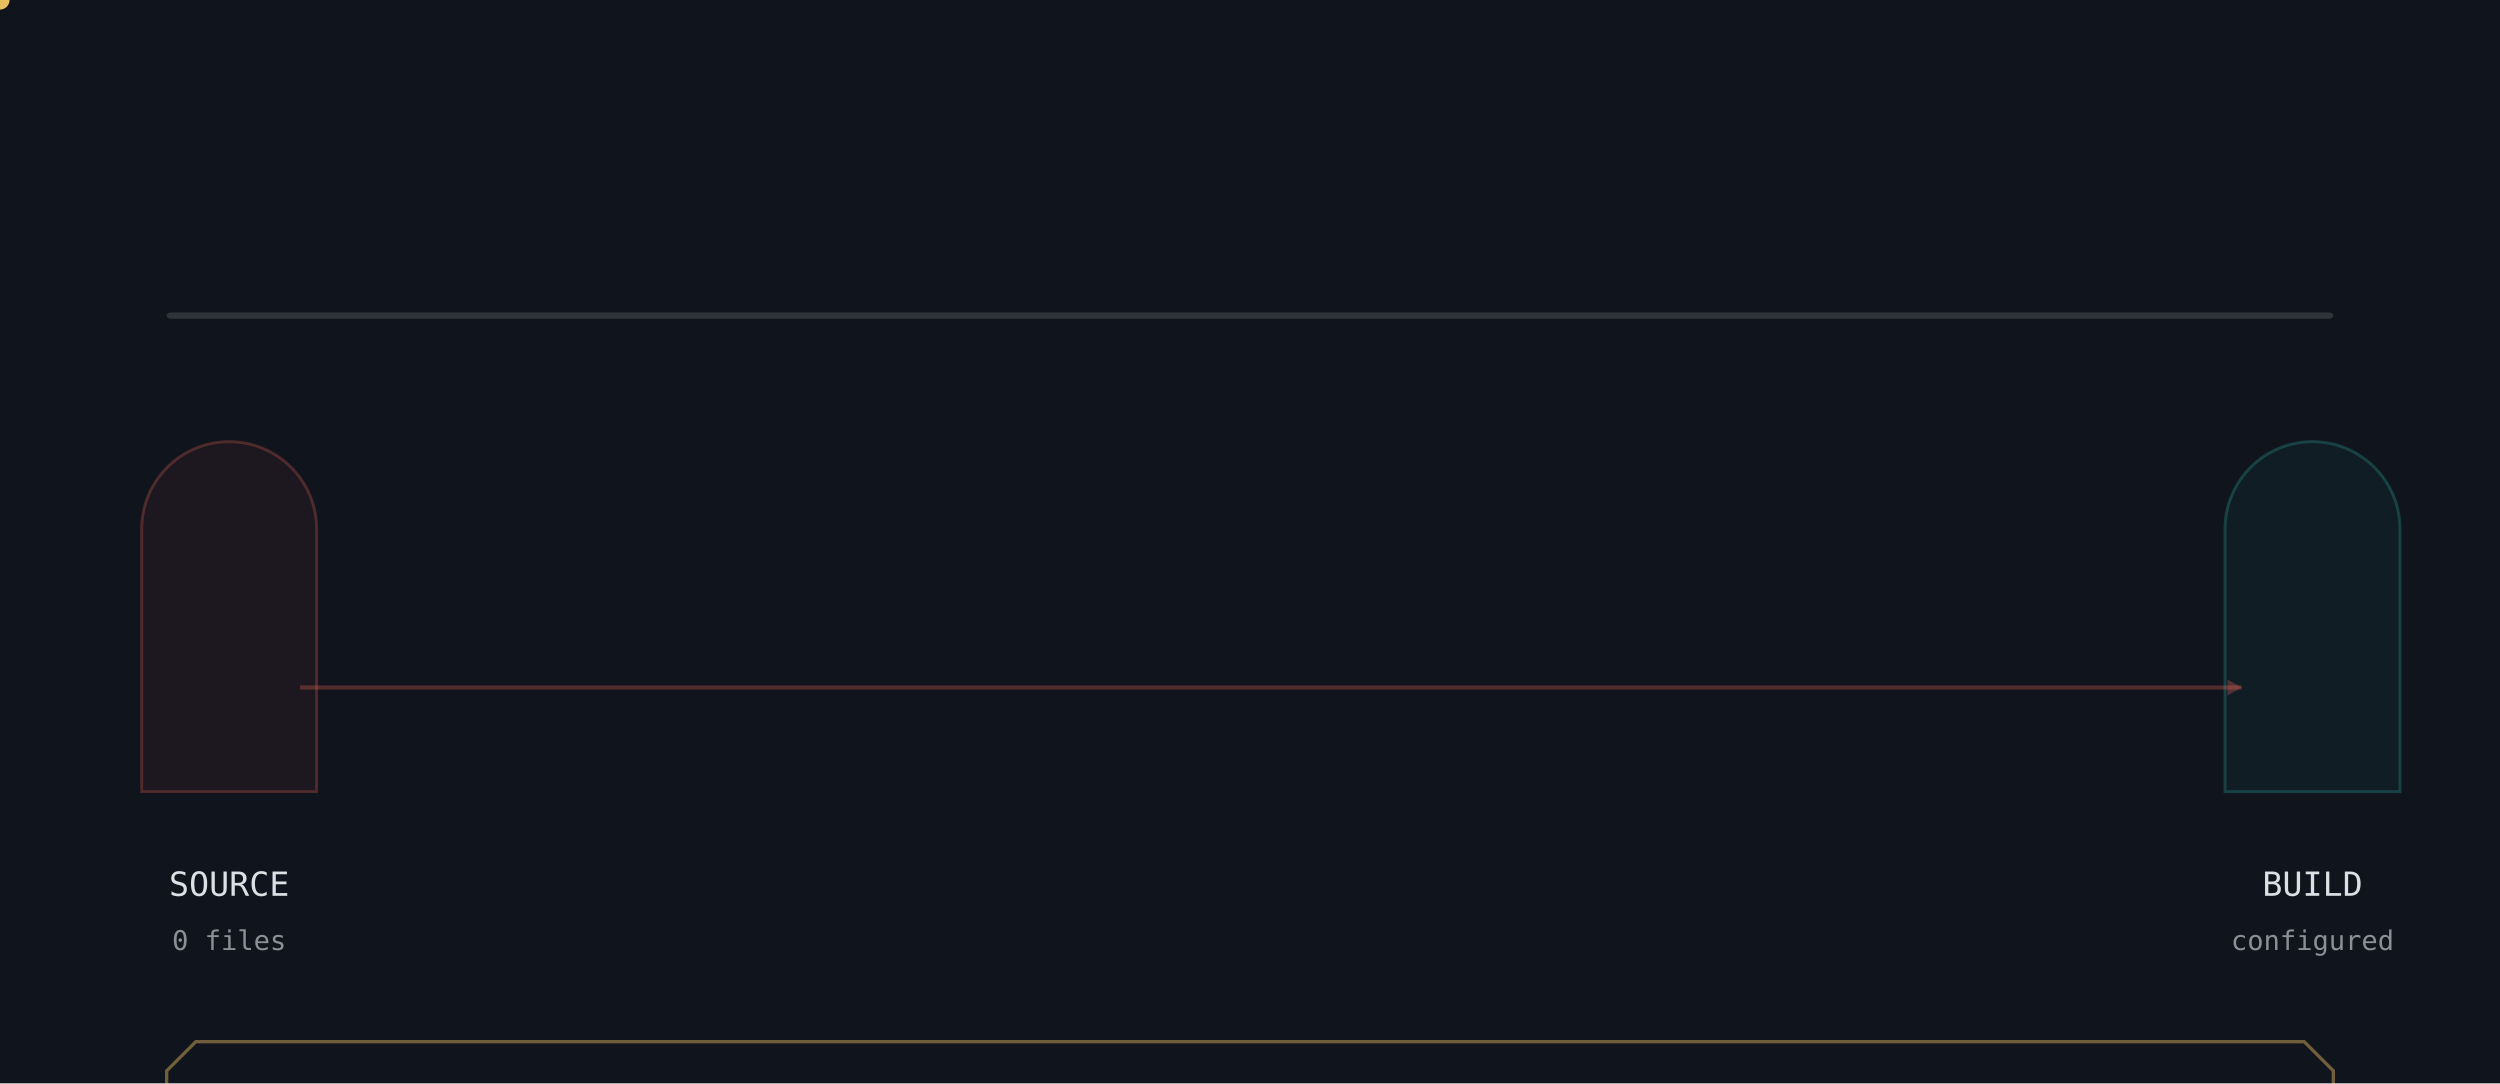
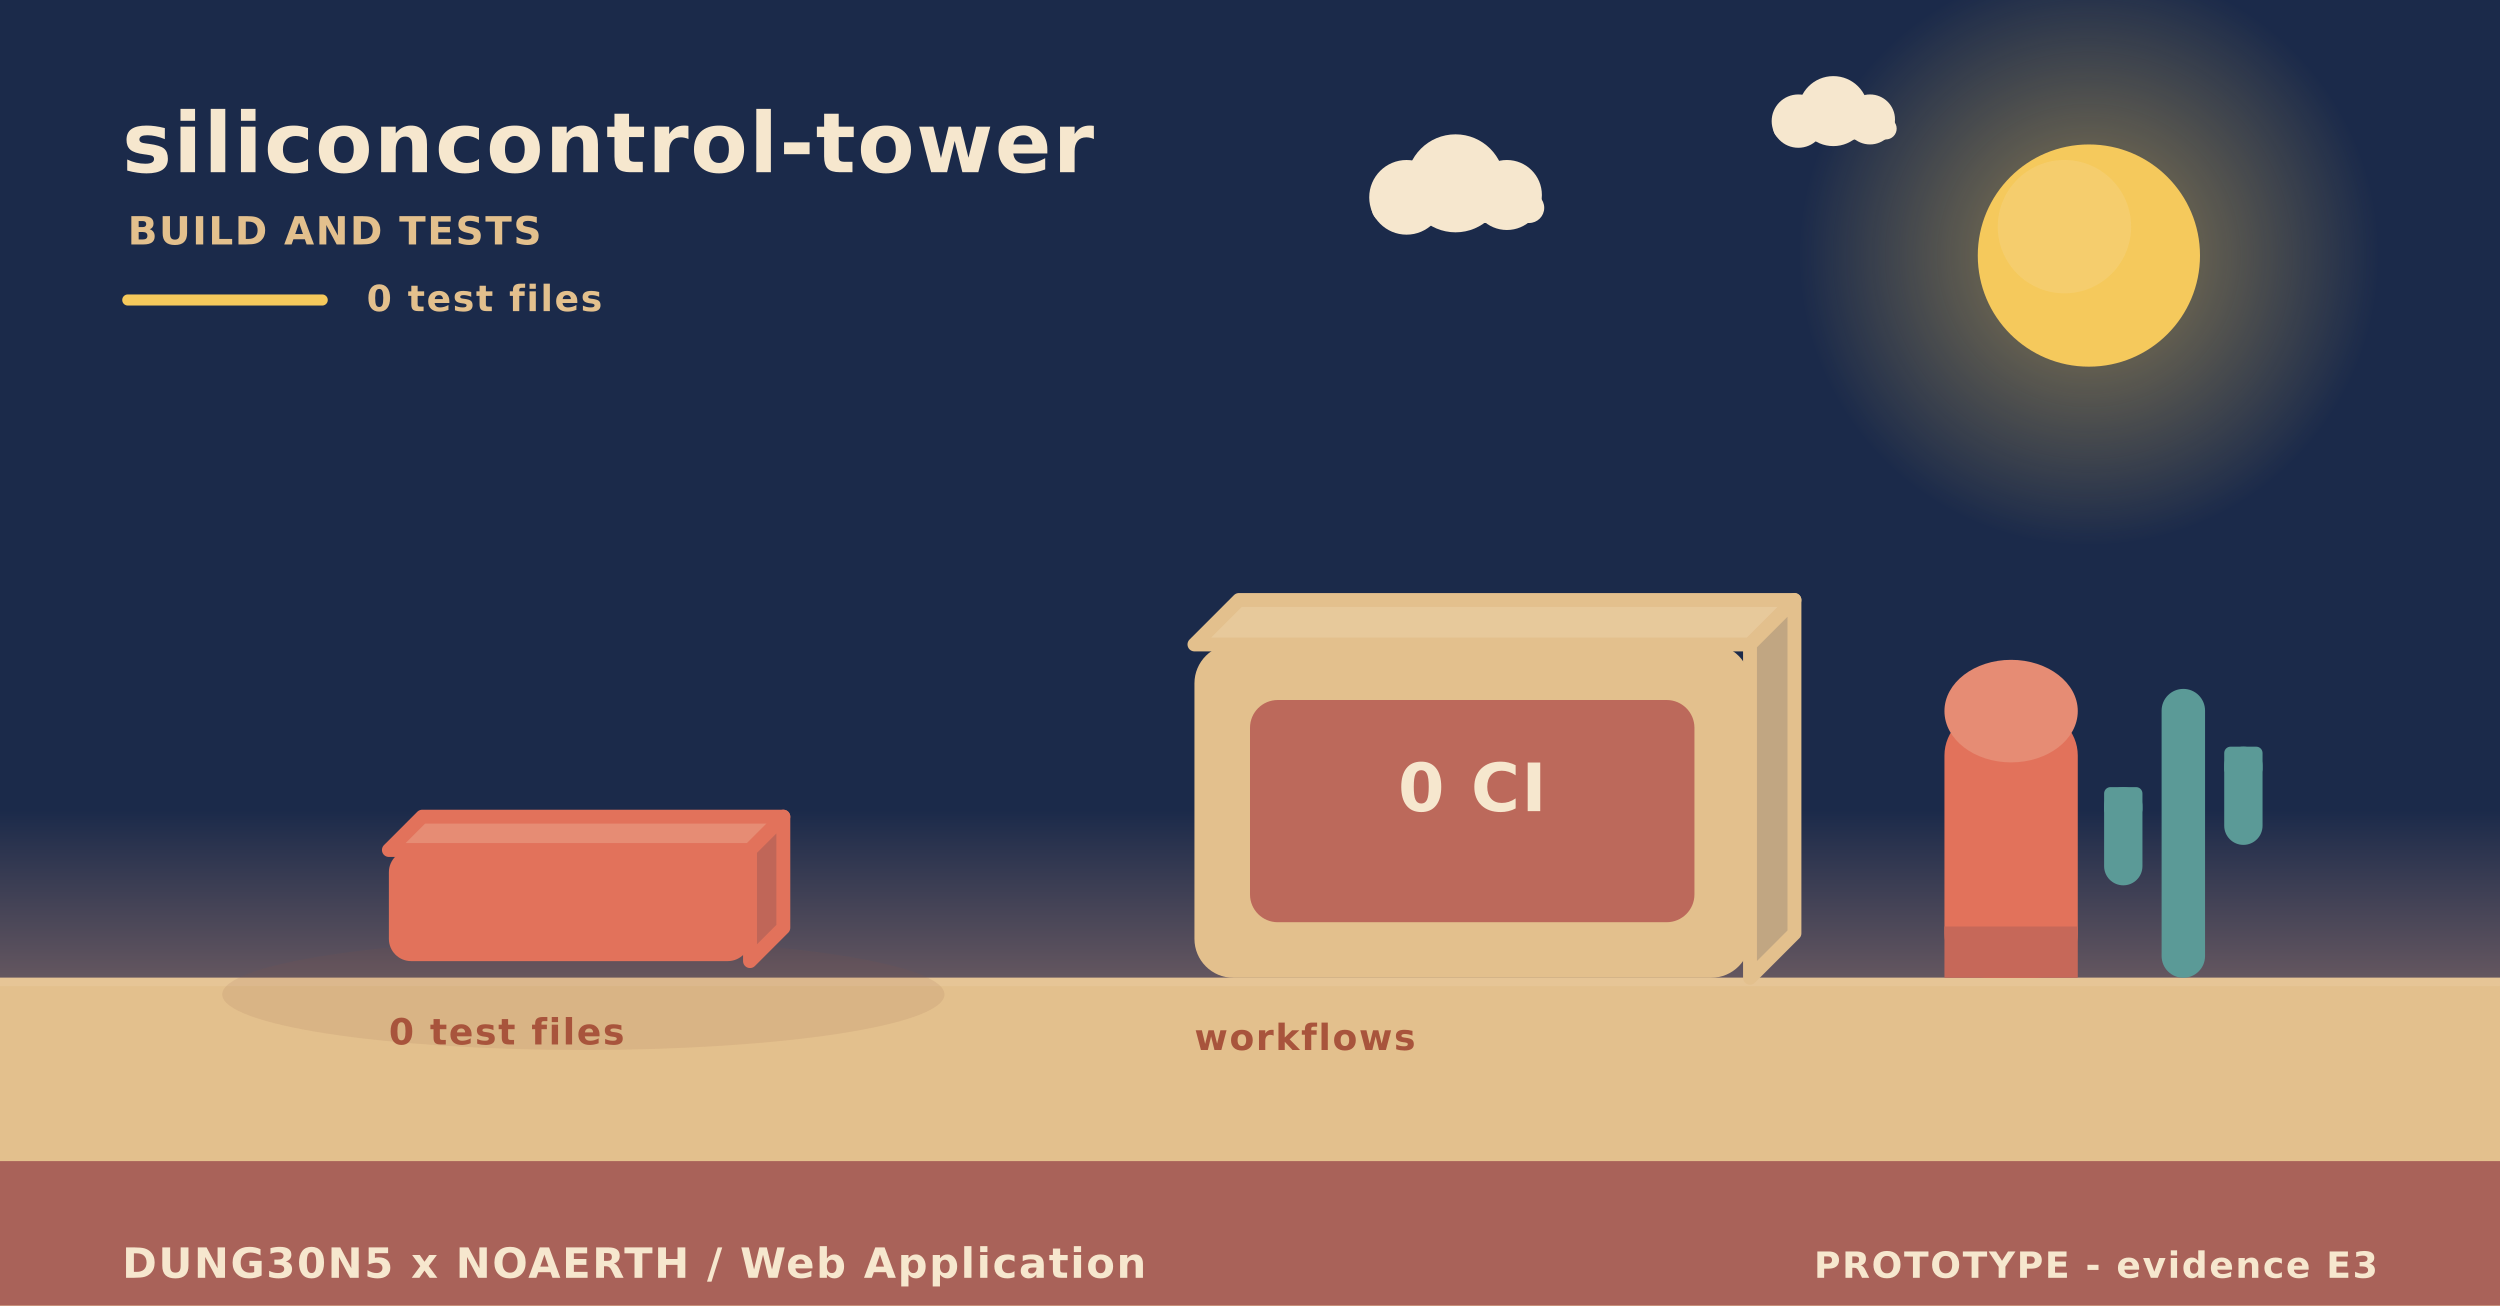
- <svg xmlns="http://www.w3.org/2000/svg" viewBox="0 0 1200 520" width="1200" height="520" role="img" aria-label="siliconcontrol-tower build evidence">
-   <rect width="1200" height="520" fill="#10141c" />
-   <defs>
-     <linearGradient id="gb" x1="0" y1="0" x2="1" y2="1">
-       <stop offset="0%" stop-color="#ff6b5a" />
-       <stop offset="100%" stop-color="#2ec4b6" />
-     </linearGradient>
-   </defs>
-   <rect x="80.00" y="150.00" width="1040.00" height="3.00" rx="2.00" fill="rgba(242,245,249,0.140)" opacity="1.00" />
-   <path d="M68.00,380.00 L68.00,254.00 A42.00,42.00 0 0 1 152.00,254.00 L152.00,380.00 Z" fill="rgba(255,107,90,0.100)" opacity="0.55" stroke="rgba(255,107,90,0.450)" stroke-width="1.4" />
-   <polygon points="-192.26,189.00 -136.83,221.00 -136.83,157.00 -192.26,125.00" fill="#94793b" opacity="0.95" />
-   <polygon points="-247.68,221.00 -192.26,253.00 -192.26,189.00 -247.68,157.00" fill="#24998e" opacity="0.95" />
-   <polygon points="-192.26,125.00 -136.83,157.00 -192.26,189.00 -247.68,157.00" fill="#ff6b5a" opacity="0.95" />
-   <text x="110" y="430" font-family="ui-monospace,Menlo,monospace" font-size="16" fill="rgba(242,245,249,0.900)" text-anchor="middle">SOURCE</text>
-   <text x="110" y="456" font-family="ui-monospace,Menlo,monospace" font-size="13" fill="rgba(242,245,249,0.550)" text-anchor="middle">0 files</text>
-   <path d="M1068.00,380.00 L1068.00,254.00 A42.00,42.00 0 0 1 1152.00,254.00 L1152.00,380.00 Z" fill="rgba(46,196,182,0.100)" opacity="0.55" stroke="rgba(46,196,182,0.450)" stroke-width="1.4" />
-   <polygon points="673.77,689.00 729.19,721.00 729.19,657.00 673.77,625.00" fill="#94793b" opacity="0.95" />
-   <polygon points="618.34,721.00 673.77,753.00 673.77,689.00 618.34,657.00" fill="#24998e" opacity="0.95" />
-   <polygon points="673.77,625.00 729.19,657.00 673.77,689.00 618.34,657.00" fill="#2ec4b6" opacity="0.95" />
-   <text x="1110" y="430" font-family="ui-monospace,Menlo,monospace" font-size="16" fill="rgba(242,245,249,0.900)" text-anchor="middle">BUILD</text>
-   <text x="1110" y="456" font-family="ui-monospace,Menlo,monospace" font-size="13" fill="rgba(242,245,249,0.550)" text-anchor="middle">configured</text>
-   <line x1="144.00" y1="330.00" x2="1076.00" y2="330.00" stroke="rgba(255,107,90,0.500)" stroke-width="2.00" opacity="0.55" />
-   <polygon points="1076.00,330.00 1069.20,326.20 1069.20,333.80" fill="rgba(255,107,90,0.500)" opacity="0.55" />
-   <g opacity="0.9">
-     <circle cx="0.00" cy="0.00" r="4.60" fill="#ffd166" opacity="1.00" />
-     <animateTransform attributeName="transform" type="translate" values="144.00,330.00 1076.00,330.00" dur="4.5s" begin="0.0s" repeatCount="indefinite" />
-     <animateTransform attributeName="transform" type="translate" values="1076.00,330.00 144.00,330.00" dur="4.5s" begin="2.25s" repeatCount="indefinite" />
+ <svg xmlns="http://www.w3.org/2000/svg" width="900" height="470" viewBox="0 0 900 470" role="img" aria-label="siliconcontrol-tower - how it is verified">
+   <linearGradient id="skyb" x1="0" y1="0" x2="0" y2="1">
+     <stop offset="0" stop-color="#1b2a4a" />
+     <stop offset="0.62" stop-color="#1b2a4a" />
+     <stop offset="1" stop-color="#f3ad8a" />
+   </linearGradient>
+   <rect width="900" height="470" fill="url(#skyb)" />
+   <radialGradient id="sunb">
+     <stop offset="0.35" stop-color="#f5c95c" stop-opacity="0.34" />
+     <stop offset="1" stop-color="#f5c95c" stop-opacity="0" />
+   </radialGradient>
+   <circle cx="752" cy="92" r="104" fill="url(#sunb)" />
+   <circle cx="752" cy="92" r="40" fill="#f5c95c" />
+   <circle cx="743.2" cy="81.6" r="24" fill="#f5d27e" opacity="0.5" />
+   <g>
+     <circle cx="524" cy="66" r="17.64" fill="#f6e7ce" />
+     <circle cx="506.36" cy="71.04" r="13.44" fill="#f6e7ce" />
+     <circle cx="542.48" cy="70.2" r="12.6" fill="#f6e7ce" />
+     <rect x="493.76" y="69.36" width="62.16" height="10.92" rx="5.46" fill="#f6e7ce" />
+     <animateTransform attributeName="transform" type="translate" values="0 0;24 0;0 0" dur="36s" begin="0s" repeatCount="indefinite" />
  </g>
-   <path d="M94.00,500.00 H1106.00 L1120.00,514.00 V546.00 L1106.00,560.00 H94.00 L80.00,546.00 V514.00 Z" fill="none" stroke="rgba(255,209,102,0.500)" stroke-width="1.60" opacity="0.80" />
-   <text x="600" y="536" font-family="ui-monospace,Menlo,monospace" font-size="16" fill="rgba(255,209,102,0.950)" text-anchor="middle">no test suite present in this repository — shown as measured, not implied</text>
+   <g>
+     <circle cx="660" cy="40" r="12.6" fill="#f6e7ce" />
+     <circle cx="647.4" cy="43.6" r="9.6" fill="#f6e7ce" />
+     <circle cx="673.2" cy="43" r="9" fill="#f6e7ce" />
+     <rect x="638.4" y="42.4" width="44.4" height="7.8" rx="3.9" fill="#f6e7ce" />
+     <animateTransform attributeName="transform" type="translate" values="0 0;-18 0;0 0" dur="46s" begin="3s" repeatCount="indefinite" />
+   </g>
+   <rect x="0" y="352" width="900" height="118" fill="#e3c08d" />
+   <rect x="0" y="352" width="900" height="3" fill="#e6c596" />
+   <text x="44" y="62" font-family="Verdana,DejaVu Sans,sans-serif" font-size="30" font-weight="700" letter-spacing="0.6" fill="#f6e7ce" text-anchor="start">siliconcontrol-tower</text>
+   <text x="46" y="88" font-family="Verdana,DejaVu Sans,sans-serif" font-size="14" font-weight="700" letter-spacing="0.6" fill="#e3c08d" text-anchor="start">BUILD AND TESTS</text>
+   <rect x="44" y="106" width="74" height="4" rx="2" fill="#f5c95c" />
+   <text x="132" y="112" font-family="Verdana,DejaVu Sans,sans-serif" font-size="13" font-weight="700" letter-spacing="0.6" fill="#e3c08d" text-anchor="start">0 test files</text>
+   <ellipse cx="210" cy="358" rx="130" ry="20" fill="rgba(138,90,68,0.11)" />
+   <g>
+     <path d="M140,306 L270,306 L282,294 L152,294 Z" fill="#e68c74" stroke="#e2725b" stroke-width="5" stroke-linejoin="round" />
+     <path d="M270,306 L282,294 L282,334 L270,346 Z" fill="#c06658" stroke="#e2725b" stroke-width="5" stroke-linejoin="round" />
+     <rect x="140" y="306" width="130" height="40" rx="8" fill="#e2725b" />
+     <animateTransform attributeName="transform" type="translate" values="0 10;0 0" dur="0.8s" begin="0.5s" fill="freeze" />
+   </g>
+   <text x="140" y="376" font-family="Verdana,DejaVu Sans,sans-serif" font-size="13" font-weight="700" letter-spacing="0.6" fill="#a8543c" text-anchor="start">0 test files</text>
+   <path d="M430,232 L630,232 L646,216 L446,216 Z" fill="#e7c99b" stroke="#e3c08d" stroke-width="5" stroke-linejoin="round" />
+   <path d="M630,232 L646,216 L646,336 L630,352 Z" fill="#c1a682" stroke="#e3c08d" stroke-width="5" stroke-linejoin="round" />
+   <rect x="430" y="232" width="200" height="120" rx="14" fill="#e3c08d" />
+   <rect x="450" y="252" width="160" height="80" rx="10" fill="#ba6458" opacity="0.94" />
+   <text x="530" y="292" font-family="Verdana,DejaVu Sans,sans-serif" font-size="24" font-weight="700" letter-spacing="0.6" fill="#f6e7ce" text-anchor="middle">0 CI</text>
+   <text x="430" y="378" font-family="Verdana,DejaVu Sans,sans-serif" font-size="13" font-weight="700" letter-spacing="0.6" fill="#a8543c" text-anchor="start">workflows</text>
+   <rect x="700" y="256" width="48" height="96" rx="16" fill="#e2725b" />
+   <ellipse cx="724" cy="256" rx="24" ry="18.46" fill="#e68c74" />
+   <rect x="700" y="333.54" width="48" height="18.46" fill="#c66859" />
+   <rect x="778.18" y="248" width="15.64" height="104" rx="7.82" fill="#5b9a97" />
+   <rect x="757.48" y="283.36" width="13.8" height="35.36" rx="6.9" fill="#5b9a97" />
+   <rect x="757.48" y="283.36" width="13.8" height="10.4" rx="2.3" fill="#5b9a97" />
+   <rect x="800.72" y="268.8" width="13.8" height="35.36" rx="6.9" fill="#5b9a97" />
+   <rect x="800.72" y="268.8" width="13.8" height="10.4" rx="2.3" fill="#5b9a97" />
+   <rect x="0" y="418" width="900" height="52" rx="0" fill="#a65c56" opacity="0.94" />
+   <text x="44" y="460" font-family="Verdana,DejaVu Sans,sans-serif" font-size="15" font-weight="700" letter-spacing="0.6" fill="#f6e7ce" text-anchor="start">DUNG30N5 x NOAERTH  /  Web Application</text>
+   <text x="856" y="460" font-family="Verdana,DejaVu Sans,sans-serif" font-size="13" font-weight="700" letter-spacing="0.6" fill="#f6e7ce" text-anchor="end">PROTOTYPE  -  evidence E3</text>
</svg>
